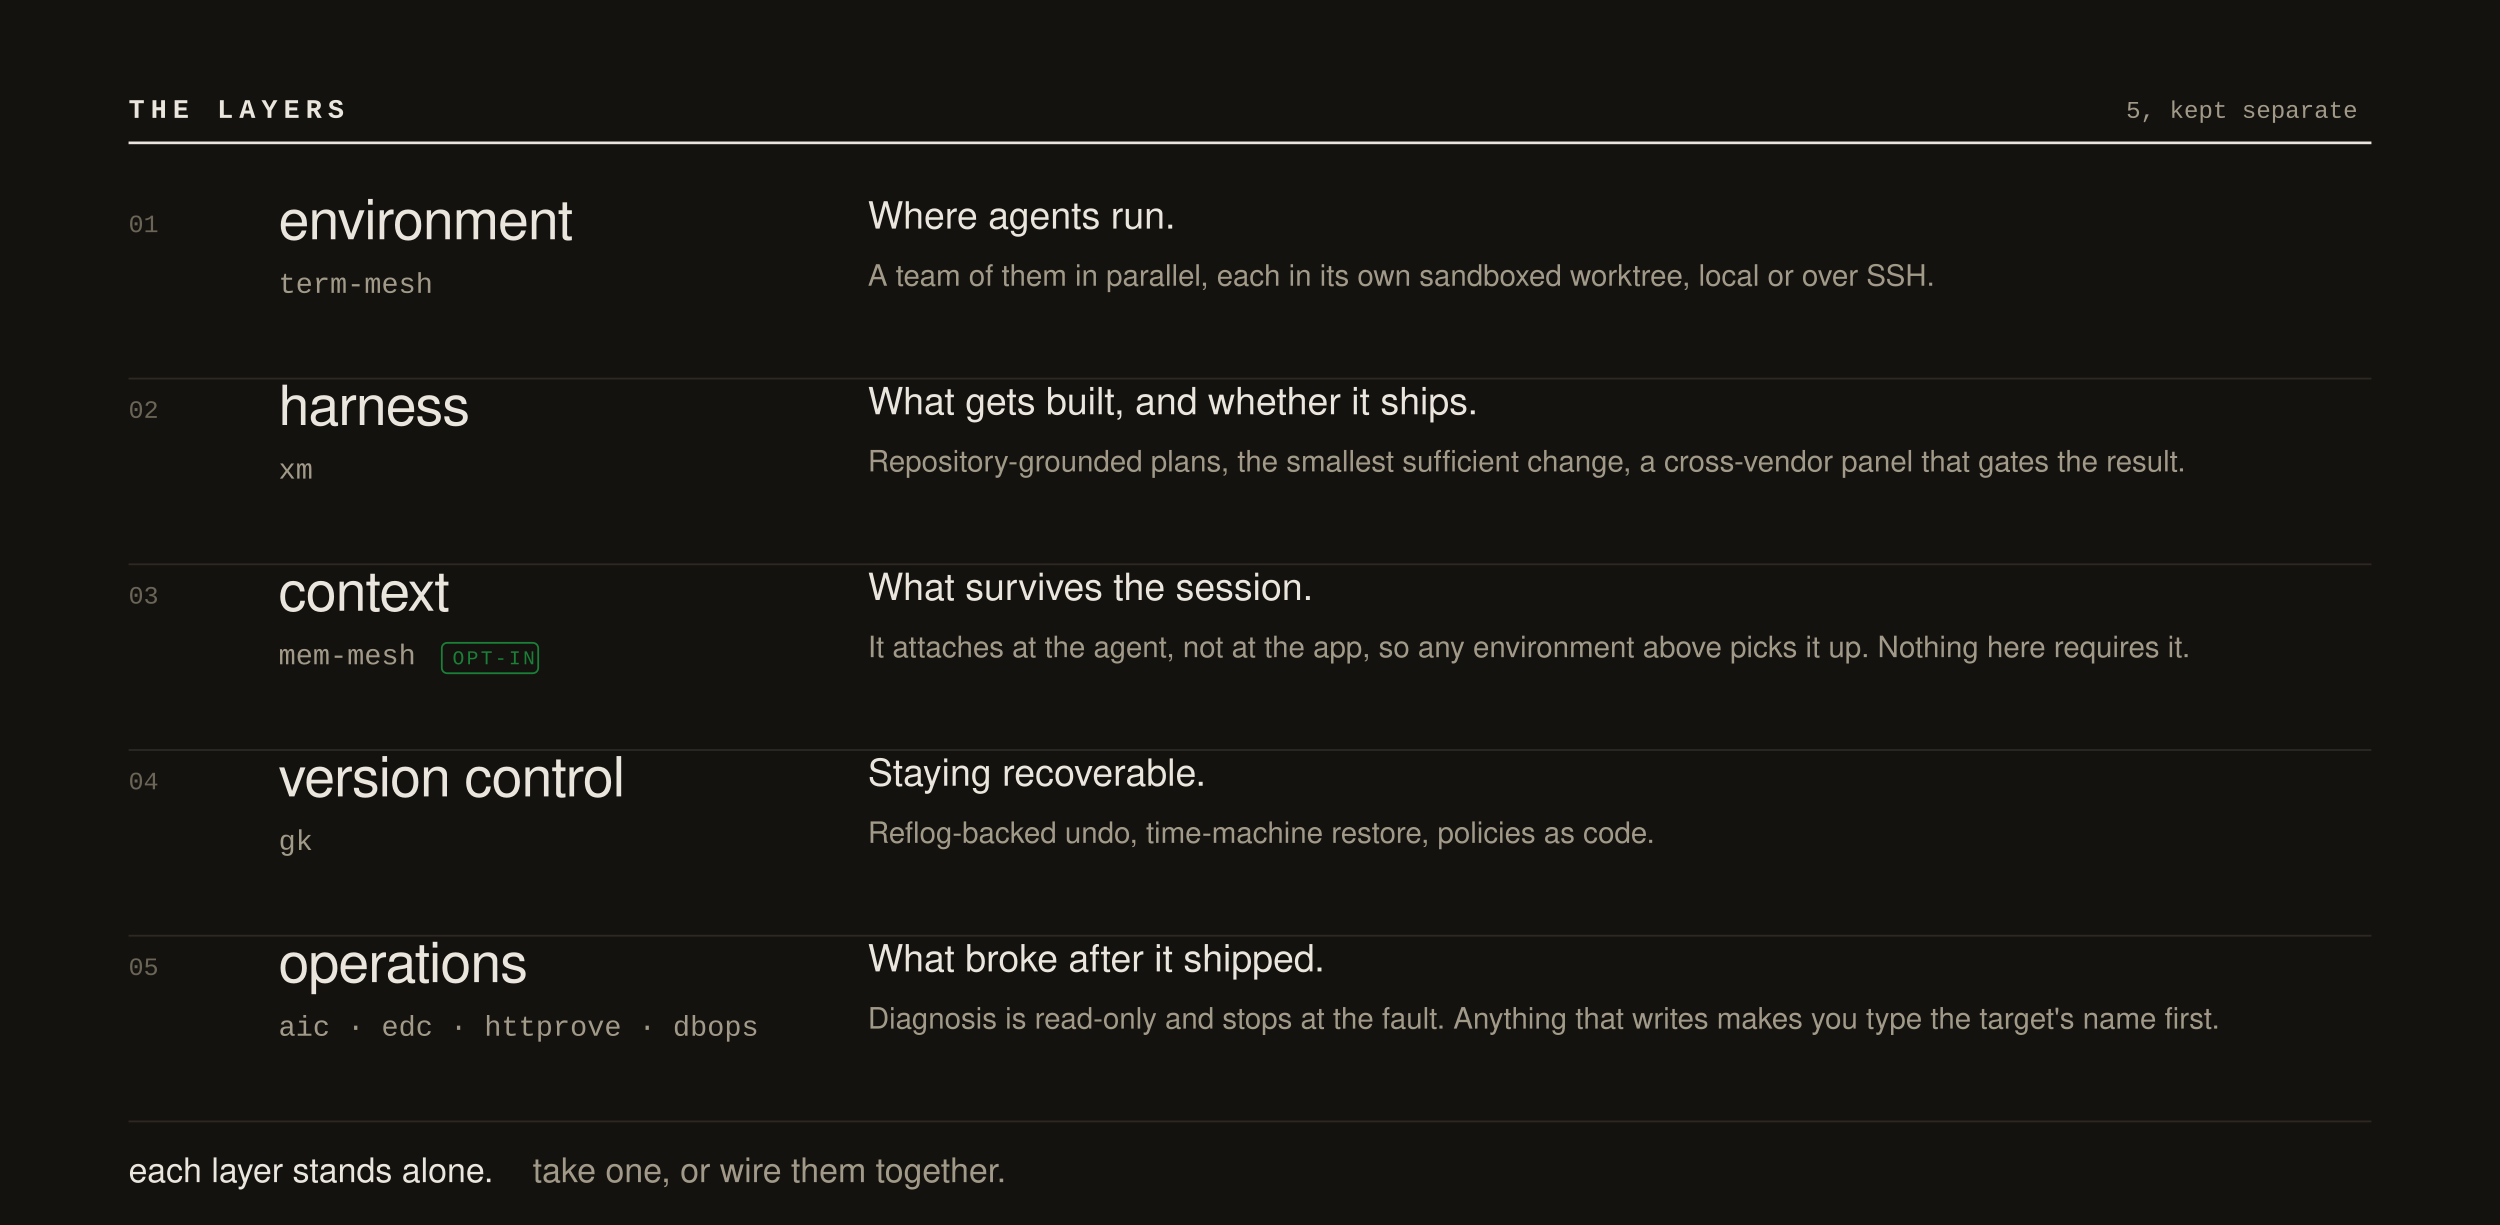
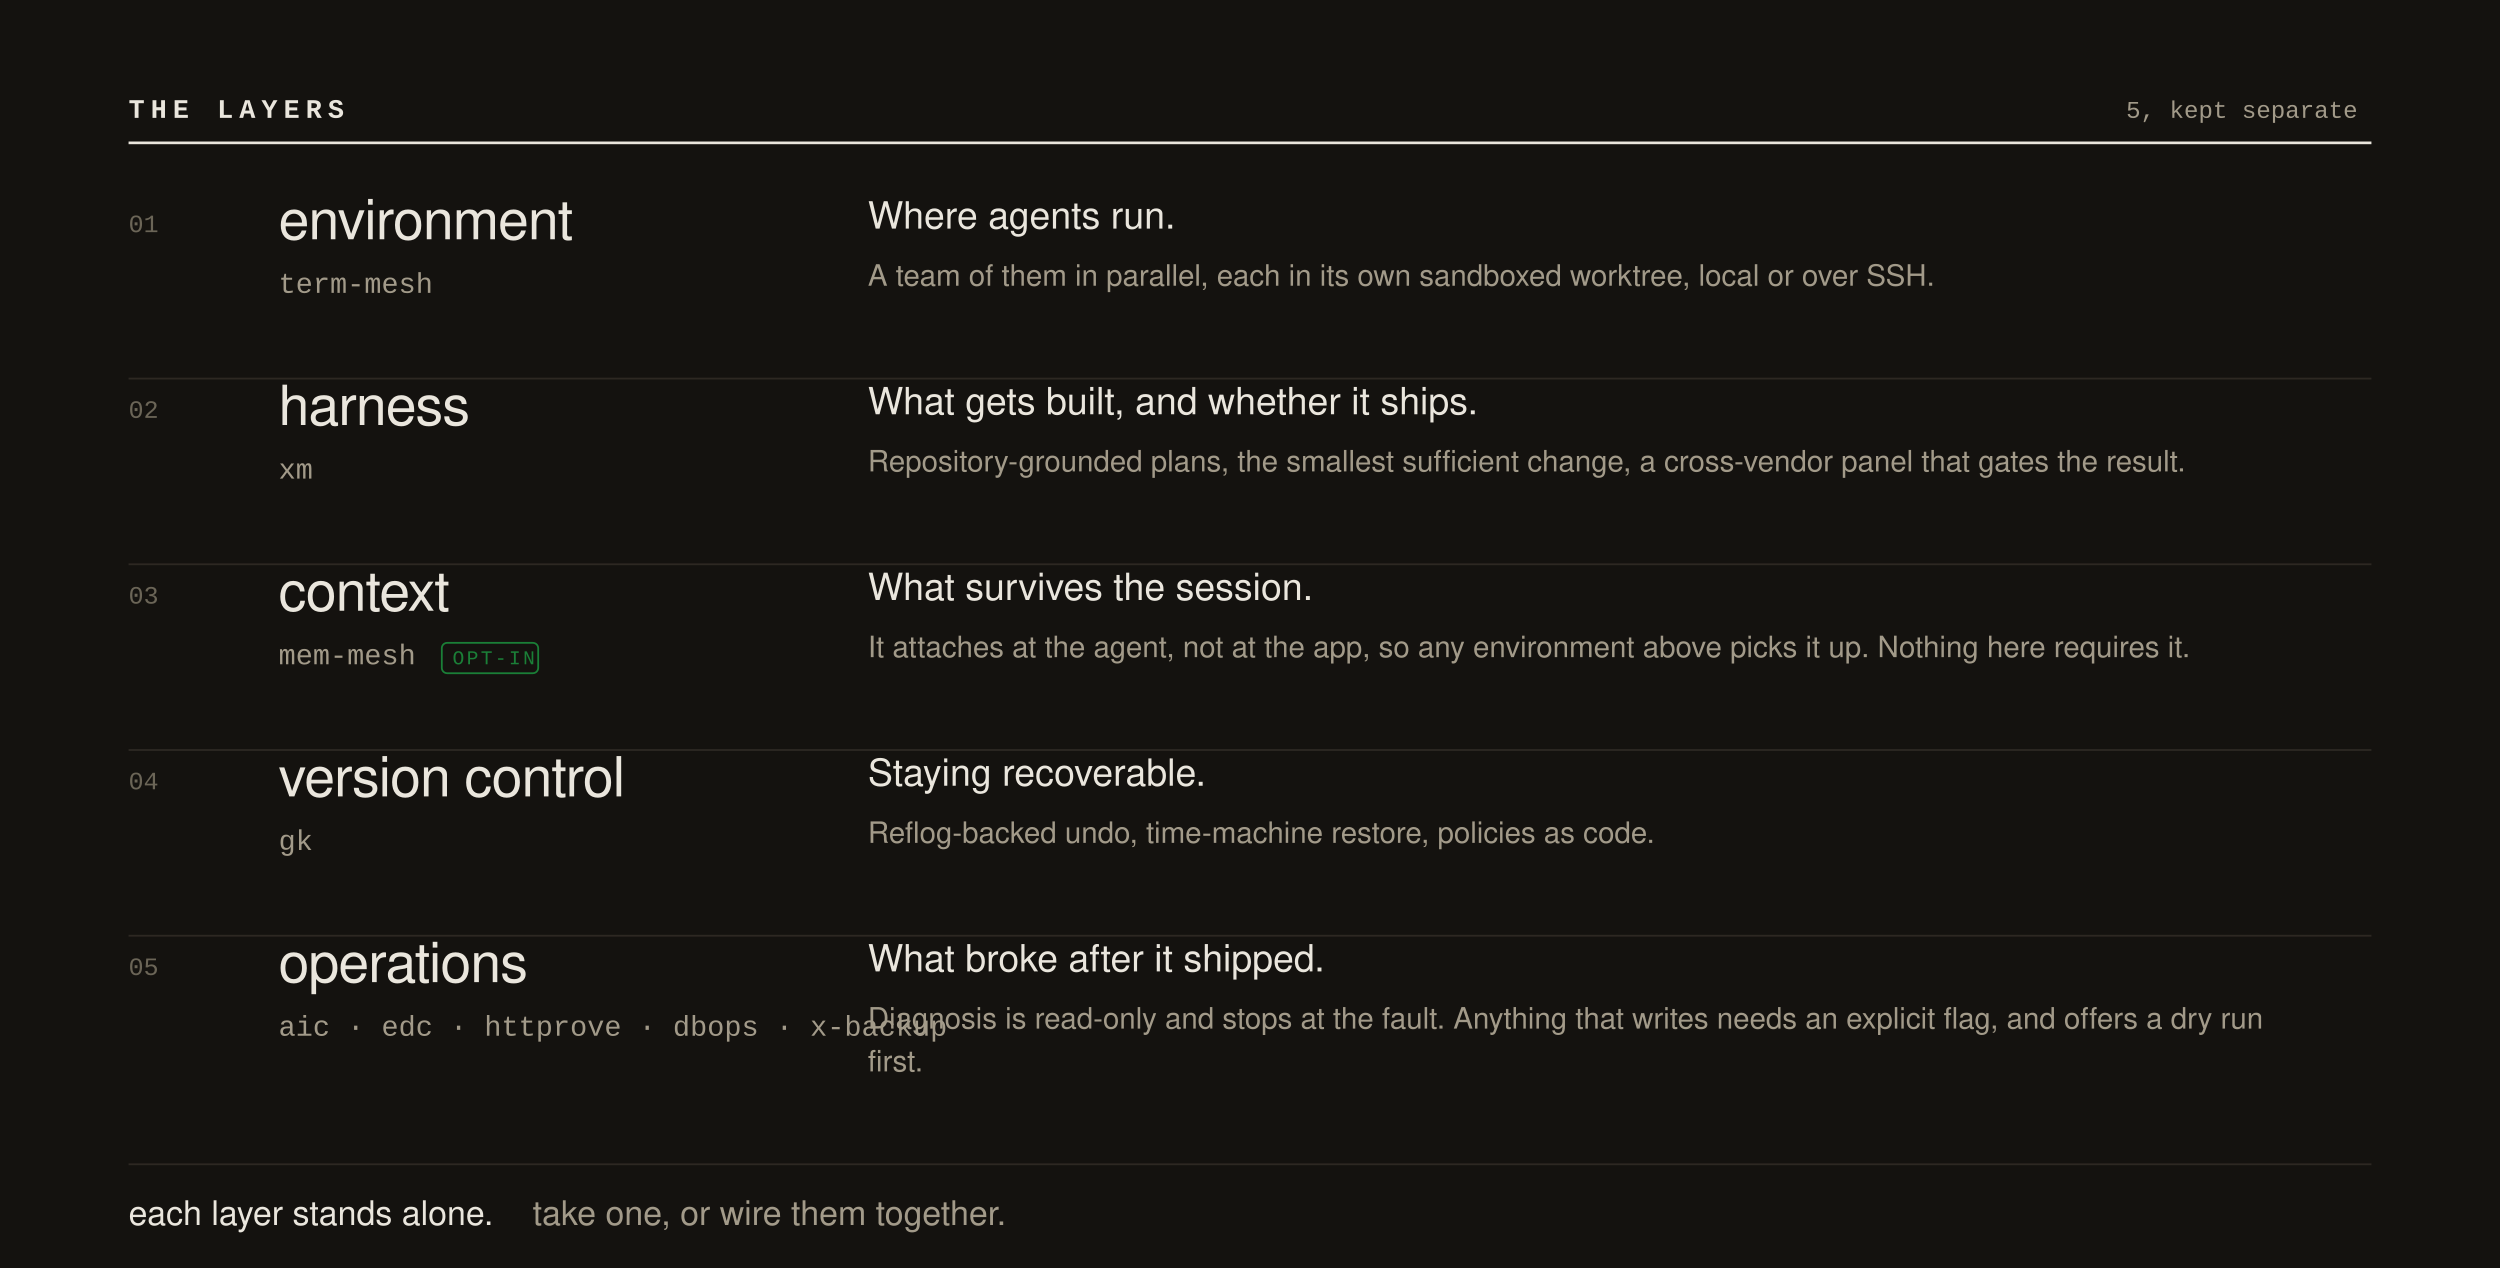
- <svg xmlns="http://www.w3.org/2000/svg" width="1400" height="686" viewBox="0 0 1400 686" role="img" aria-label="x-mesh — layers — editorial">
-   <rect x="0" y="0" width="1400" height="690" fill="#14120f" />
+ <svg xmlns="http://www.w3.org/2000/svg" width="1400" height="710" viewBox="0 0 1400 710" role="img" aria-label="x-mesh — layers — editorial">
+   <rect x="0" y="0" width="1400" height="714" fill="#14120f" />
  <text x="72" y="66" fill="#eae6dd" font-family="ui-monospace,SFMono-Regular,&quot;SF Mono&quot;,Menlo,Consolas,&quot;Liberation Mono&quot;,monospace" font-size="15" font-weight="700" letter-spacing="3.4" xml:space="preserve">THE LAYERS</text>
  <text x="1190.62" y="66" fill="#a29a89" font-family="ui-monospace,SFMono-Regular,&quot;SF Mono&quot;,Menlo,Consolas,&quot;Liberation Mono&quot;,monospace" font-size="13.5" xml:space="preserve">5, kept separate</text>
  <line x1="72" y1="80" x2="1328" y2="80" stroke="#eae6dd" stroke-width="1.5" />
  <text x="72" y="130" fill="#6b6557" font-family="ui-monospace,SFMono-Regular,&quot;SF Mono&quot;,Menlo,Consolas,&quot;Liberation Mono&quot;,monospace" font-size="14" xml:space="preserve">01</text>
  <text x="156" y="134" fill="#eae6dd" font-family="-apple-system,BlinkMacSystemFont,&quot;Segoe UI&quot;,Helvetica,Arial,sans-serif" font-size="31" letter-spacing="-0.5" xml:space="preserve">environment</text>
  <text x="156" y="164" fill="#a29a89" font-family="ui-monospace,SFMono-Regular,&quot;SF Mono&quot;,Menlo,Consolas,&quot;Liberation Mono&quot;,monospace" font-size="16" xml:space="preserve">term-mesh</text>
  <text x="486" y="128" fill="#eae6dd" font-family="-apple-system,BlinkMacSystemFont,&quot;Segoe UI&quot;,Helvetica,Arial,sans-serif" font-size="21" font-weight="500" xml:space="preserve">Where agents run.</text>
  <text x="486" y="160" fill="#a29a89" font-family="-apple-system,BlinkMacSystemFont,&quot;Segoe UI&quot;,Helvetica,Arial,sans-serif" font-size="16.5" xml:space="preserve">A team of them in parallel, each in its own sandboxed worktree, local or over SSH.</text>
  <line x1="72" y1="212" x2="1328" y2="212" stroke="#2d2822" stroke-width="1" />
  <text x="72" y="234" fill="#6b6557" font-family="ui-monospace,SFMono-Regular,&quot;SF Mono&quot;,Menlo,Consolas,&quot;Liberation Mono&quot;,monospace" font-size="14" xml:space="preserve">02</text>
  <text x="156" y="238" fill="#eae6dd" font-family="-apple-system,BlinkMacSystemFont,&quot;Segoe UI&quot;,Helvetica,Arial,sans-serif" font-size="31" letter-spacing="-0.5" xml:space="preserve">harness</text>
  <text x="156" y="268" fill="#a29a89" font-family="ui-monospace,SFMono-Regular,&quot;SF Mono&quot;,Menlo,Consolas,&quot;Liberation Mono&quot;,monospace" font-size="16" xml:space="preserve">xm</text>
  <text x="486" y="232" fill="#eae6dd" font-family="-apple-system,BlinkMacSystemFont,&quot;Segoe UI&quot;,Helvetica,Arial,sans-serif" font-size="21" font-weight="500" xml:space="preserve">What gets built, and whether it ships.</text>
  <text x="486" y="264" fill="#a29a89" font-family="-apple-system,BlinkMacSystemFont,&quot;Segoe UI&quot;,Helvetica,Arial,sans-serif" font-size="16.5" xml:space="preserve">Repository-grounded plans, the smallest sufficient change, a cross-vendor panel that gates the result.</text>
  <line x1="72" y1="316" x2="1328" y2="316" stroke="#2d2822" stroke-width="1" />
  <text x="72" y="338" fill="#6b6557" font-family="ui-monospace,SFMono-Regular,&quot;SF Mono&quot;,Menlo,Consolas,&quot;Liberation Mono&quot;,monospace" font-size="14" xml:space="preserve">03</text>
  <text x="156" y="342" fill="#eae6dd" font-family="-apple-system,BlinkMacSystemFont,&quot;Segoe UI&quot;,Helvetica,Arial,sans-serif" font-size="31" letter-spacing="-0.5" xml:space="preserve">context</text>
  <text x="156" y="372" fill="#a29a89" font-family="ui-monospace,SFMono-Regular,&quot;SF Mono&quot;,Menlo,Consolas,&quot;Liberation Mono&quot;,monospace" font-size="16" xml:space="preserve">mem-mesh</text>
  <rect x="247.41" y="360" width="53.98" height="17" rx="3" fill="none" stroke="#1a7f37" stroke-width="1" />
  <text x="253.41" y="372" fill="#1a7f37" font-family="ui-monospace,SFMono-Regular,&quot;SF Mono&quot;,Menlo,Consolas,&quot;Liberation Mono&quot;,monospace" font-size="11" letter-spacing="1.3" xml:space="preserve">OPT-IN</text>
  <text x="486" y="336" fill="#eae6dd" font-family="-apple-system,BlinkMacSystemFont,&quot;Segoe UI&quot;,Helvetica,Arial,sans-serif" font-size="21" font-weight="500" xml:space="preserve">What survives the session.</text>
  <text x="486" y="368" fill="#a29a89" font-family="-apple-system,BlinkMacSystemFont,&quot;Segoe UI&quot;,Helvetica,Arial,sans-serif" font-size="16.5" xml:space="preserve">It attaches at the agent, not at the app, so any environment above picks it up. Nothing here requires it.</text>
  <line x1="72" y1="420" x2="1328" y2="420" stroke="#2d2822" stroke-width="1" />
  <text x="72" y="442" fill="#6b6557" font-family="ui-monospace,SFMono-Regular,&quot;SF Mono&quot;,Menlo,Consolas,&quot;Liberation Mono&quot;,monospace" font-size="14" xml:space="preserve">04</text>
  <text x="156" y="446" fill="#eae6dd" font-family="-apple-system,BlinkMacSystemFont,&quot;Segoe UI&quot;,Helvetica,Arial,sans-serif" font-size="31" letter-spacing="-0.5" xml:space="preserve">version control</text>
  <text x="156" y="476" fill="#a29a89" font-family="ui-monospace,SFMono-Regular,&quot;SF Mono&quot;,Menlo,Consolas,&quot;Liberation Mono&quot;,monospace" font-size="16" xml:space="preserve">gk</text>
  <text x="486" y="440" fill="#eae6dd" font-family="-apple-system,BlinkMacSystemFont,&quot;Segoe UI&quot;,Helvetica,Arial,sans-serif" font-size="21" font-weight="500" xml:space="preserve">Staying recoverable.</text>
  <text x="486" y="472" fill="#a29a89" font-family="-apple-system,BlinkMacSystemFont,&quot;Segoe UI&quot;,Helvetica,Arial,sans-serif" font-size="16.5" xml:space="preserve">Reflog-backed undo, time-machine restore, policies as code.</text>
  <line x1="72" y1="524" x2="1328" y2="524" stroke="#2d2822" stroke-width="1" />
  <text x="72" y="546" fill="#6b6557" font-family="ui-monospace,SFMono-Regular,&quot;SF Mono&quot;,Menlo,Consolas,&quot;Liberation Mono&quot;,monospace" font-size="14" xml:space="preserve">05</text>
  <text x="156" y="550" fill="#eae6dd" font-family="-apple-system,BlinkMacSystemFont,&quot;Segoe UI&quot;,Helvetica,Arial,sans-serif" font-size="31" letter-spacing="-0.5" xml:space="preserve">operations</text>
-   <text x="156" y="580" fill="#a29a89" font-family="ui-monospace,SFMono-Regular,&quot;SF Mono&quot;,Menlo,Consolas,&quot;Liberation Mono&quot;,monospace" font-size="16" xml:space="preserve">aic · edc · httprove · dbops</text>
+   <text x="156" y="580" fill="#a29a89" font-family="ui-monospace,SFMono-Regular,&quot;SF Mono&quot;,Menlo,Consolas,&quot;Liberation Mono&quot;,monospace" font-size="16" xml:space="preserve">aic · edc · httprove · dbops · x-backup</text>
  <text x="486" y="544" fill="#eae6dd" font-family="-apple-system,BlinkMacSystemFont,&quot;Segoe UI&quot;,Helvetica,Arial,sans-serif" font-size="21" font-weight="500" xml:space="preserve">What broke after it shipped.</text>
-   <text x="486" y="576" fill="#a29a89" font-family="-apple-system,BlinkMacSystemFont,&quot;Segoe UI&quot;,Helvetica,Arial,sans-serif" font-size="16.5" xml:space="preserve">Diagnosis is read-only and stops at the fault. Anything that writes makes you type the target's name first.</text>
-   <line x1="72" y1="628" x2="1328" y2="628" stroke="#2d2822" stroke-width="1" />
-   <text x="72" y="662" fill="#eae6dd" font-family="-apple-system,BlinkMacSystemFont,&quot;Segoe UI&quot;,Helvetica,Arial,sans-serif" font-size="19" xml:space="preserve">each layer stands alone.</text>
-   <text x="298.3" y="662" fill="#a29a89" font-family="-apple-system,BlinkMacSystemFont,&quot;Segoe UI&quot;,Helvetica,Arial,sans-serif" font-size="19" xml:space="preserve">take one, or wire them together.</text>
+   <text x="486" y="576" fill="#a29a89" font-family="-apple-system,BlinkMacSystemFont,&quot;Segoe UI&quot;,Helvetica,Arial,sans-serif" font-size="16.5" xml:space="preserve">Diagnosis is read-only and stops at the fault. Anything that writes needs an explicit flag, and offers a dry run</text>
+   <text x="486" y="600" fill="#a29a89" font-family="-apple-system,BlinkMacSystemFont,&quot;Segoe UI&quot;,Helvetica,Arial,sans-serif" font-size="16.5" xml:space="preserve">first.</text>
+   <line x1="72" y1="652" x2="1328" y2="652" stroke="#2d2822" stroke-width="1" />
+   <text x="72" y="686" fill="#eae6dd" font-family="-apple-system,BlinkMacSystemFont,&quot;Segoe UI&quot;,Helvetica,Arial,sans-serif" font-size="19" xml:space="preserve">each layer stands alone.</text>
+   <text x="298.3" y="686" fill="#a29a89" font-family="-apple-system,BlinkMacSystemFont,&quot;Segoe UI&quot;,Helvetica,Arial,sans-serif" font-size="19" xml:space="preserve">take one, or wire them together.</text>
</svg>
